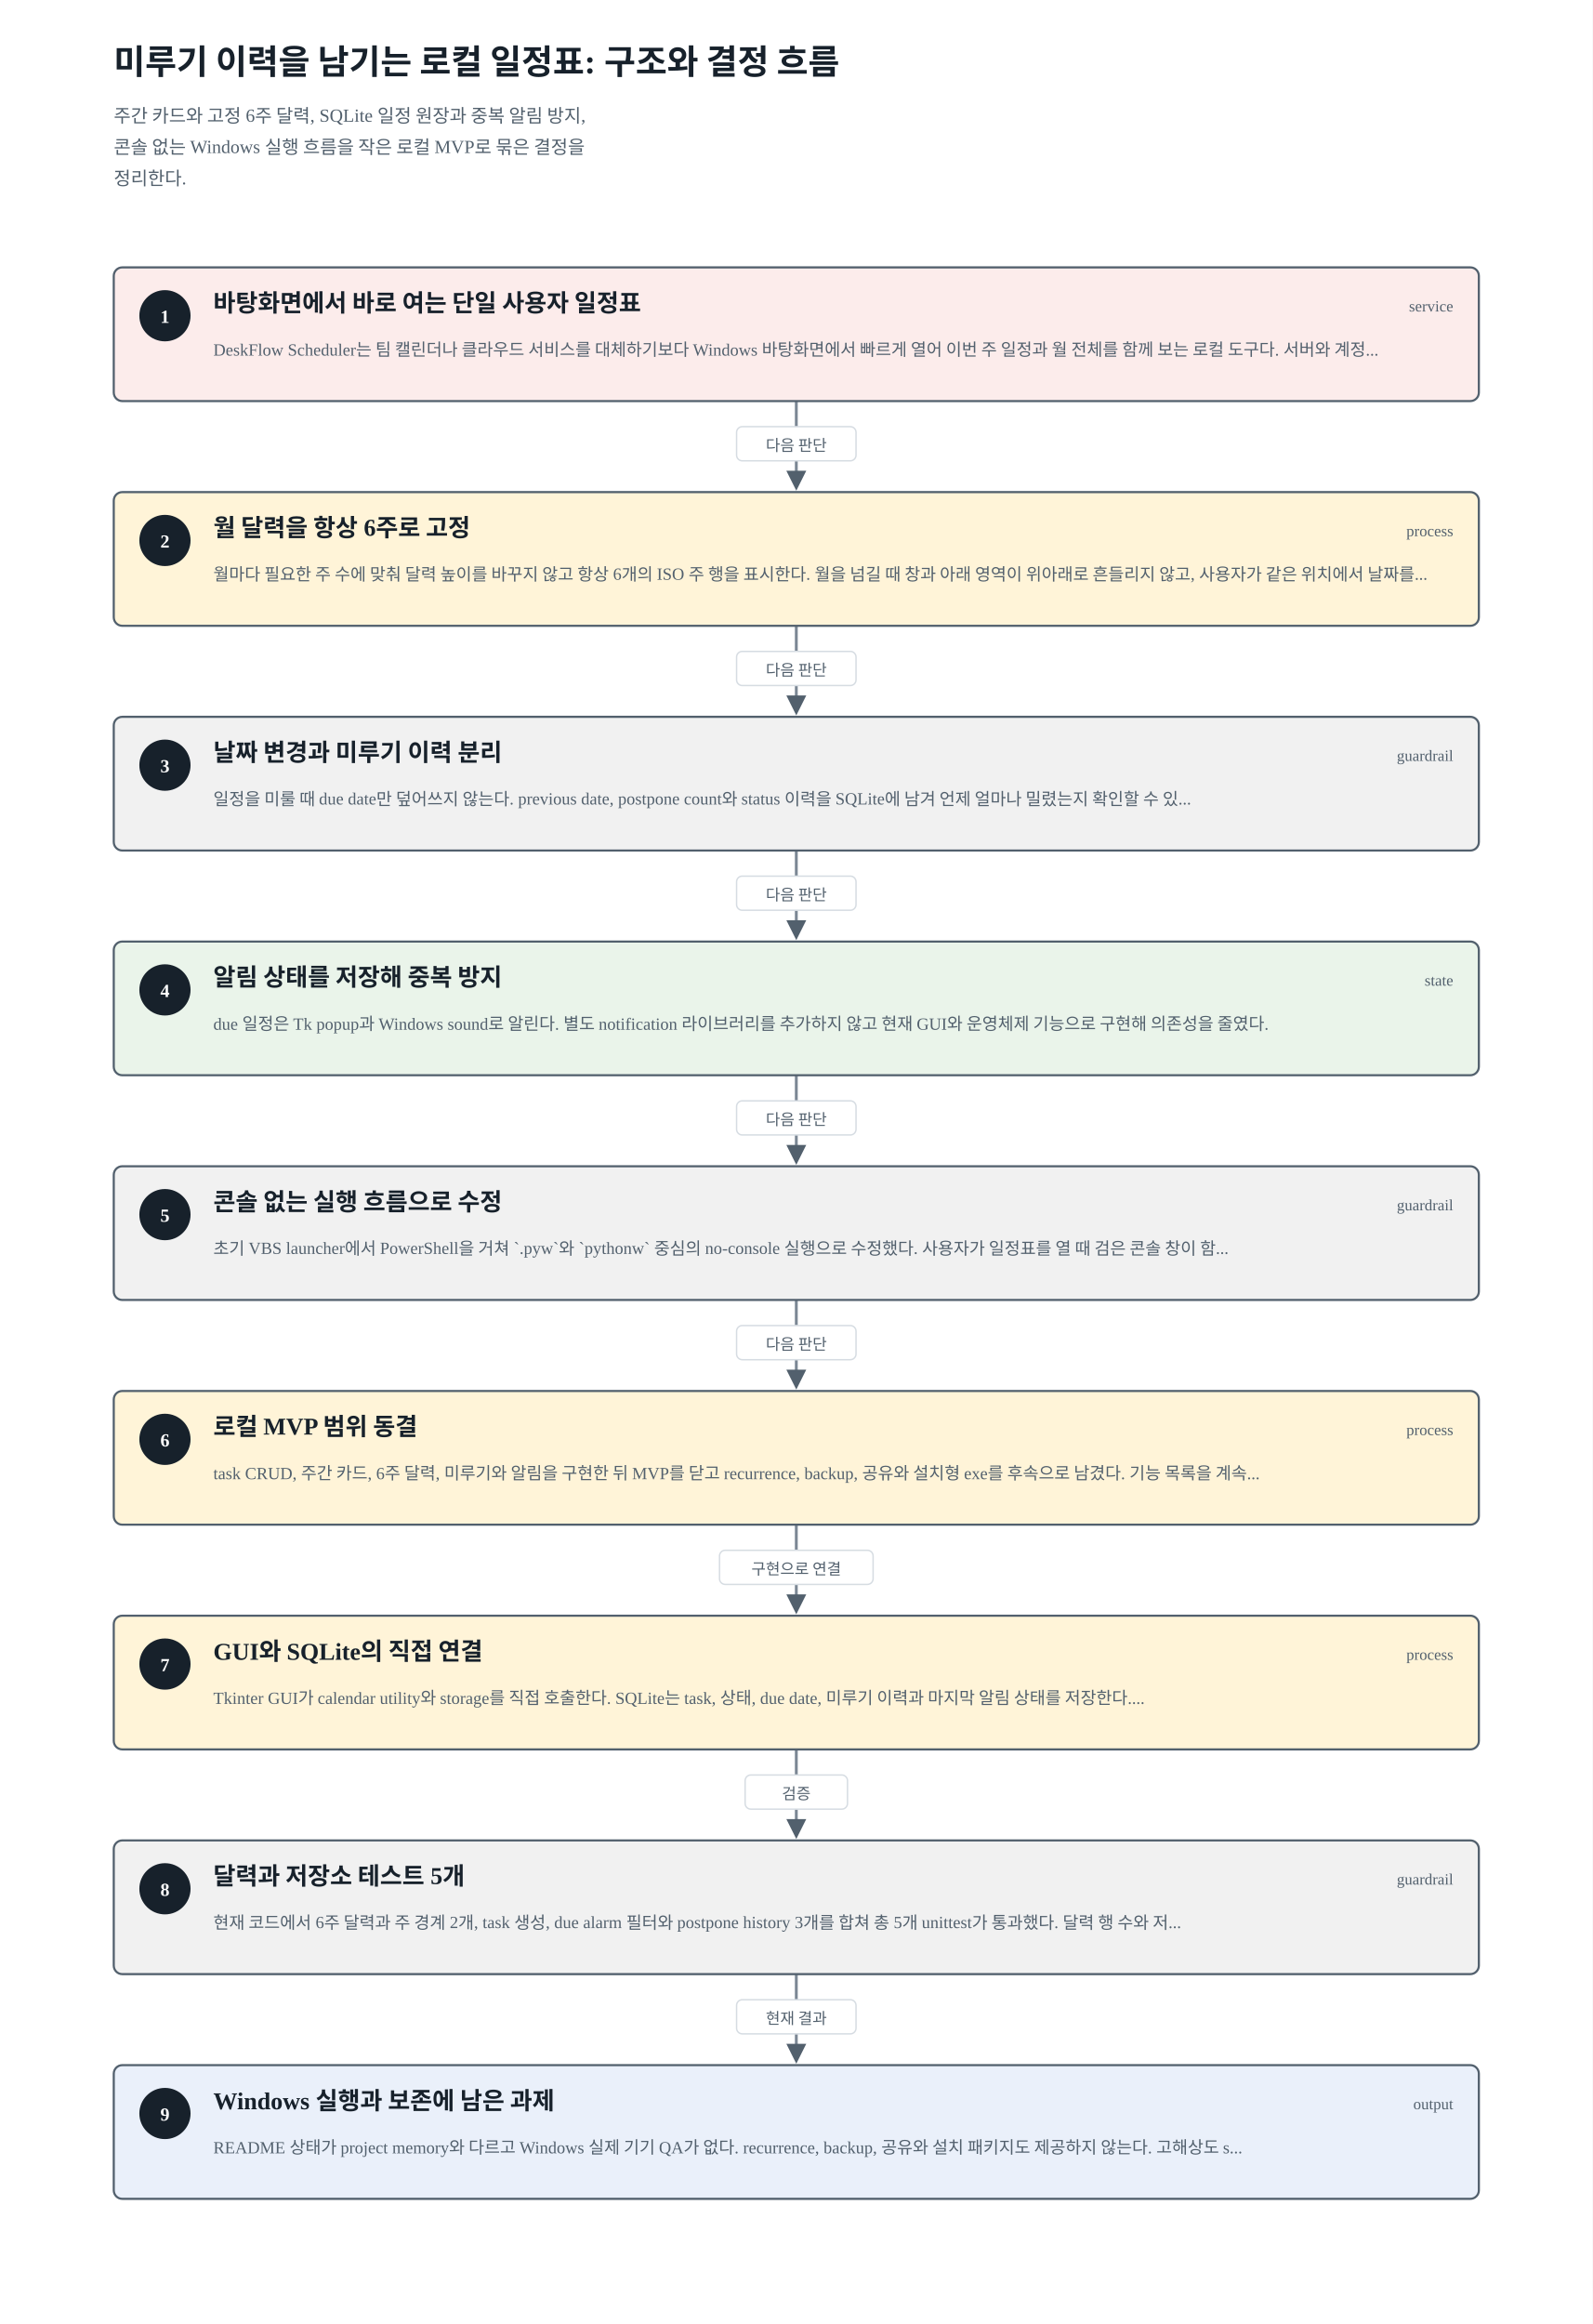
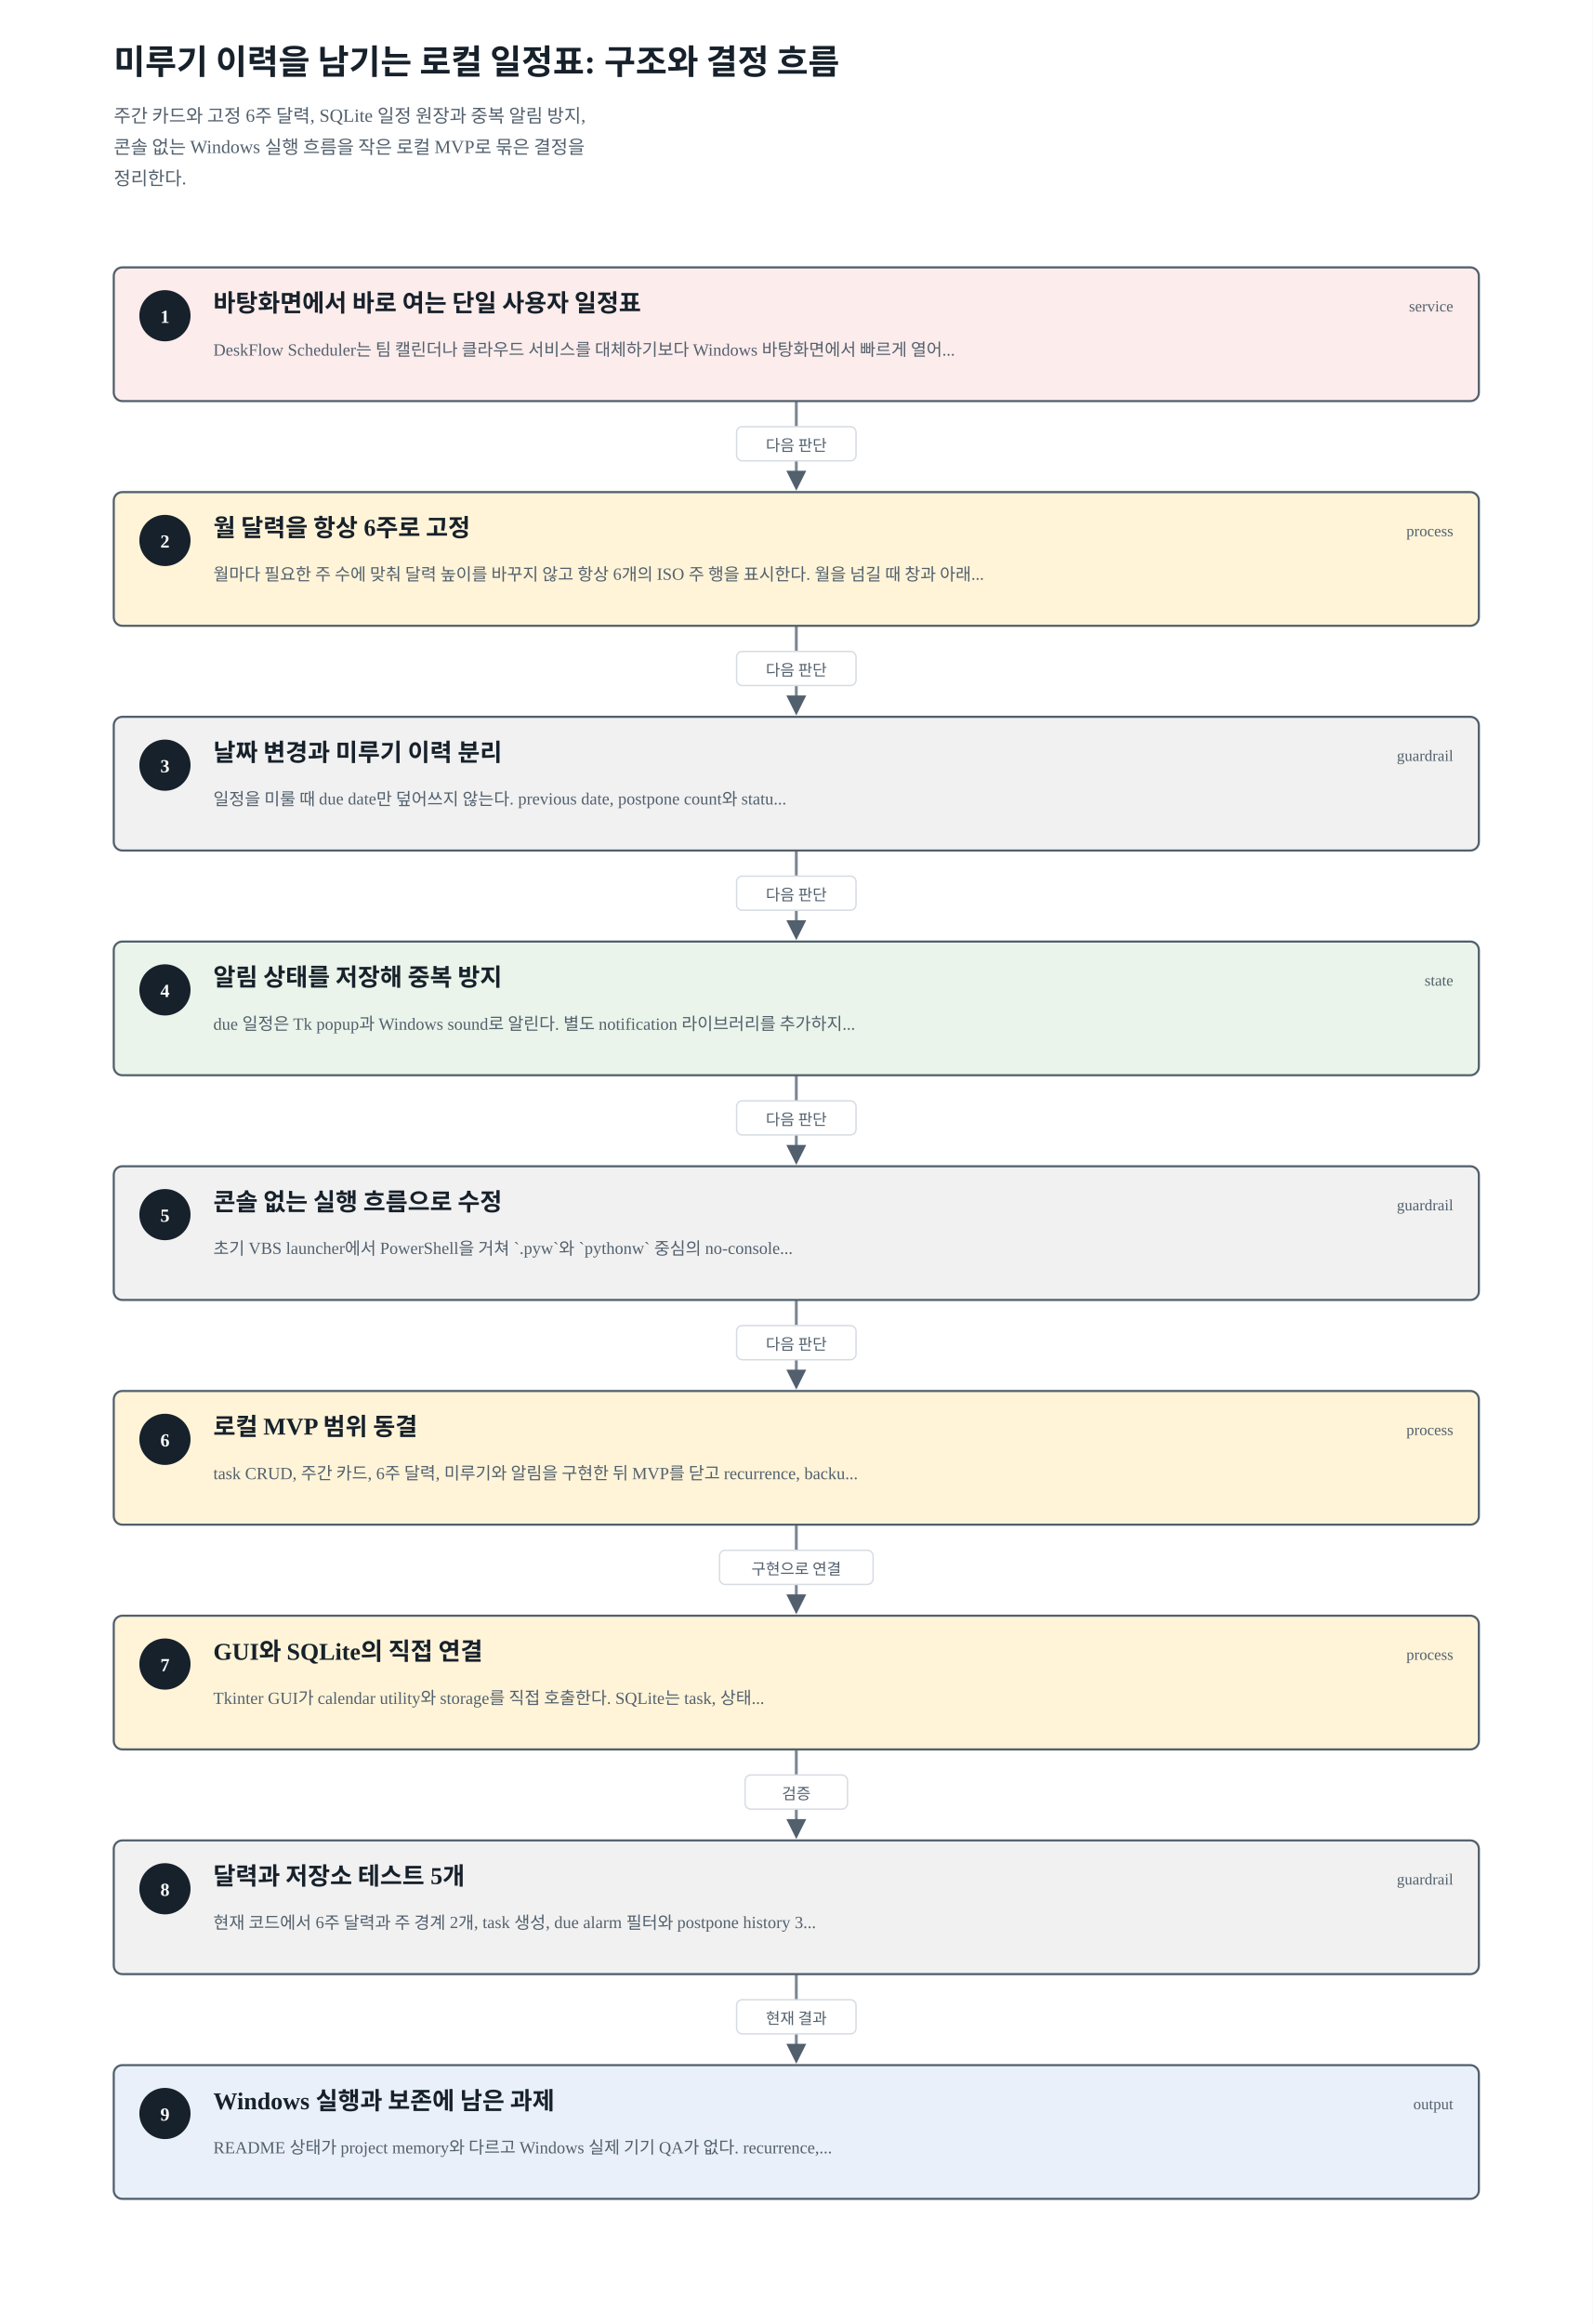
<svg xmlns="http://www.w3.org/2000/svg" viewBox="0 0 1120 1634" role="img" aria-labelledby="system-map-title system-map-desc">
  <defs>
    <marker id="system-map-arrow" viewBox="0 0 10 10" refX="5" refY="5" markerWidth="7" markerHeight="7" orient="auto-start-reverse">
      <path d="M 0 0 L 10 5 L 0 10 z" fill="#52606d" />
    </marker>
  </defs>
  <rect width="1120" height="1634" fill="#ffffff" />
  <text fill="#17212b" font-size="24" font-weight="700">
    <tspan x="80" y="52">미루기 이력을 남기는 로컬 일정표: 구조와 결정 흐름</tspan>
  </text>
  <text fill="#52606d" font-size="13">
    <tspan x="80" y="86">주간 카드와 고정 6주 달력, SQLite 일정 원장과 중복 알림 방지,</tspan>
    <tspan x="80" y="108">콘솔 없는 Windows 실행 흐름을 작은 로컬 MVP로 묶은 결정을</tspan>
    <tspan x="80" y="130">정리한다.</tspan>
  </text>
  <g data-flow="flow-01">
    <path d="M 560 282 L 560 338" fill="none" stroke="#7b8794" stroke-width="2" marker-end="url(#system-map-arrow)" />
    <rect x="518" y="300" width="84" height="24" rx="4" fill="#ffffff" stroke="#d6dce2" />
    <text x="560" y="317" text-anchor="middle" fill="#52606d" font-size="11">다음 판단</text>
  </g>
  <g data-flow="flow-02">
    <path d="M 560 440 L 560 496" fill="none" stroke="#7b8794" stroke-width="2" marker-end="url(#system-map-arrow)" />
    <rect x="518" y="458" width="84" height="24" rx="4" fill="#ffffff" stroke="#d6dce2" />
    <text x="560" y="475" text-anchor="middle" fill="#52606d" font-size="11">다음 판단</text>
  </g>
  <g data-flow="flow-03">
    <path d="M 560 598 L 560 654" fill="none" stroke="#7b8794" stroke-width="2" marker-end="url(#system-map-arrow)" />
    <rect x="518" y="616" width="84" height="24" rx="4" fill="#ffffff" stroke="#d6dce2" />
    <text x="560" y="633" text-anchor="middle" fill="#52606d" font-size="11">다음 판단</text>
  </g>
  <g data-flow="flow-04">
    <path d="M 560 756 L 560 812" fill="none" stroke="#7b8794" stroke-width="2" marker-end="url(#system-map-arrow)" />
    <rect x="518" y="774" width="84" height="24" rx="4" fill="#ffffff" stroke="#d6dce2" />
    <text x="560" y="791" text-anchor="middle" fill="#52606d" font-size="11">다음 판단</text>
  </g>
  <g data-flow="flow-05">
    <path d="M 560 914 L 560 970" fill="none" stroke="#7b8794" stroke-width="2" marker-end="url(#system-map-arrow)" />
    <rect x="518" y="932" width="84" height="24" rx="4" fill="#ffffff" stroke="#d6dce2" />
    <text x="560" y="949" text-anchor="middle" fill="#52606d" font-size="11">다음 판단</text>
  </g>
  <g data-flow="flow-06">
    <path d="M 560 1072 L 560 1128" fill="none" stroke="#7b8794" stroke-width="2" marker-end="url(#system-map-arrow)" />
    <rect x="506" y="1090" width="108" height="24" rx="4" fill="#ffffff" stroke="#d6dce2" />
    <text x="560" y="1107" text-anchor="middle" fill="#52606d" font-size="11">구현으로 연결</text>
  </g>
  <g data-flow="flow-07">
    <path d="M 560 1230 L 560 1286" fill="none" stroke="#7b8794" stroke-width="2" marker-end="url(#system-map-arrow)" />
    <rect x="524" y="1248" width="72" height="24" rx="4" fill="#ffffff" stroke="#d6dce2" />
    <text x="560" y="1265" text-anchor="middle" fill="#52606d" font-size="11">검증</text>
  </g>
  <g data-flow="flow-08">
    <path d="M 560 1388 L 560 1444" fill="none" stroke="#7b8794" stroke-width="2" marker-end="url(#system-map-arrow)" />
    <rect x="518" y="1406" width="84" height="24" rx="4" fill="#ffffff" stroke="#d6dce2" />
    <text x="560" y="1423" text-anchor="middle" fill="#52606d" font-size="11">현재 결과</text>
  </g>
  <g data-node="planning-background">
    <rect x="80" y="188" width="960" height="94" rx="6" fill="#fceceb" stroke="#52606d" stroke-width="1.5" />
    <circle cx="116" cy="222" r="18" fill="#17212b" />
    <text x="116" y="227" text-anchor="middle" fill="#ffffff" font-size="13" font-weight="700">1</text>
    <text x="150" y="219" fill="#17212b" font-size="17" font-weight="700">바탕화면에서 바로 여는 단일 사용자 일정표</text>
    <text x="1022" y="219" text-anchor="end" fill="#52606d" font-size="11">service</text>
-     <text x="150" y="250" fill="#52606d" font-size="12">DeskFlow Scheduler는 팀 캘린더나 클라우드 서비스를 대체하기보다 Windows 바탕화면에서 빠르게 열어 이번 주 일정과 월 전체를 함께 보는 로컬 도구다. 서버와 계정...</text>
+     <text x="150" y="250" fill="#52606d" font-size="12">DeskFlow Scheduler는 팀 캘린더나 클라우드 서비스를 대체하기보다 Windows 바탕화면에서 빠르게 열어...</text>
  </g>
  <g data-node="fixed-calendar">
    <rect x="80" y="346" width="960" height="94" rx="6" fill="#fff4d8" stroke="#52606d" stroke-width="1.5" />
    <circle cx="116" cy="380" r="18" fill="#17212b" />
    <text x="116" y="385" text-anchor="middle" fill="#ffffff" font-size="13" font-weight="700">2</text>
    <text x="150" y="377" fill="#17212b" font-size="17" font-weight="700">월 달력을 항상 6주로 고정</text>
    <text x="1022" y="377" text-anchor="end" fill="#52606d" font-size="11">process</text>
-     <text x="150" y="408" fill="#52606d" font-size="12">월마다 필요한 주 수에 맞춰 달력 높이를 바꾸지 않고 항상 6개의 ISO 주 행을 표시한다. 월을 넘길 때 창과 아래 영역이 위아래로 흔들리지 않고, 사용자가 같은 위치에서 날짜를...</text>
+     <text x="150" y="408" fill="#52606d" font-size="12">월마다 필요한 주 수에 맞춰 달력 높이를 바꾸지 않고 항상 6개의 ISO 주 행을 표시한다. 월을 넘길 때 창과 아래...</text>
  </g>
  <g data-node="postpone-history">
    <rect x="80" y="504" width="960" height="94" rx="6" fill="#f1f1f1" stroke="#52606d" stroke-width="1.5" />
    <circle cx="116" cy="538" r="18" fill="#17212b" />
    <text x="116" y="543" text-anchor="middle" fill="#ffffff" font-size="13" font-weight="700">3</text>
    <text x="150" y="535" fill="#17212b" font-size="17" font-weight="700">날짜 변경과 미루기 이력 분리</text>
    <text x="1022" y="535" text-anchor="end" fill="#52606d" font-size="11">guardrail</text>
-     <text x="150" y="566" fill="#52606d" font-size="12">일정을 미룰 때 due date만 덮어쓰지 않는다. previous date, postpone count와 status 이력을 SQLite에 남겨 언제 얼마나 밀렸는지 확인할 수 있...</text>
+     <text x="150" y="566" fill="#52606d" font-size="12">일정을 미룰 때 due date만 덮어쓰지 않는다. previous date, postpone count와 statu...</text>
  </g>
  <g data-node="notification-state">
    <rect x="80" y="662" width="960" height="94" rx="6" fill="#eaf4ea" stroke="#52606d" stroke-width="1.5" />
    <circle cx="116" cy="696" r="18" fill="#17212b" />
    <text x="116" y="701" text-anchor="middle" fill="#ffffff" font-size="13" font-weight="700">4</text>
    <text x="150" y="693" fill="#17212b" font-size="17" font-weight="700">알림 상태를 저장해 중복 방지</text>
    <text x="1022" y="693" text-anchor="end" fill="#52606d" font-size="11">state</text>
-     <text x="150" y="724" fill="#52606d" font-size="12">due 일정은 Tk popup과 Windows sound로 알린다. 별도 notification 라이브러리를 추가하지 않고 현재 GUI와 운영체제 기능으로 구현해 의존성을 줄였다.</text>
+     <text x="150" y="724" fill="#52606d" font-size="12">due 일정은 Tk popup과 Windows sound로 알린다. 별도 notification 라이브러리를 추가하지...</text>
  </g>
  <g data-node="launcher-rollback">
    <rect x="80" y="820" width="960" height="94" rx="6" fill="#f1f1f1" stroke="#52606d" stroke-width="1.5" />
    <circle cx="116" cy="854" r="18" fill="#17212b" />
    <text x="116" y="859" text-anchor="middle" fill="#ffffff" font-size="13" font-weight="700">5</text>
    <text x="150" y="851" fill="#17212b" font-size="17" font-weight="700">콘솔 없는 실행 흐름으로 수정</text>
    <text x="1022" y="851" text-anchor="end" fill="#52606d" font-size="11">guardrail</text>
-     <text x="150" y="882" fill="#52606d" font-size="12">초기 VBS launcher에서 PowerShell을 거쳐 `.pyw`와 `pythonw` 중심의 no-console 실행으로 수정했다. 사용자가 일정표를 열 때 검은 콘솔 창이 함...</text>
+     <text x="150" y="882" fill="#52606d" font-size="12">초기 VBS launcher에서 PowerShell을 거쳐 `.pyw`와 `pythonw` 중심의 no-console...</text>
  </g>
  <g data-node="freeze-mvp">
    <rect x="80" y="978" width="960" height="94" rx="6" fill="#fff4d8" stroke="#52606d" stroke-width="1.5" />
    <circle cx="116" cy="1012" r="18" fill="#17212b" />
    <text x="116" y="1017" text-anchor="middle" fill="#ffffff" font-size="13" font-weight="700">6</text>
    <text x="150" y="1009" fill="#17212b" font-size="17" font-weight="700">로컬 MVP 범위 동결</text>
    <text x="1022" y="1009" text-anchor="end" fill="#52606d" font-size="11">process</text>
-     <text x="150" y="1040" fill="#52606d" font-size="12">task CRUD, 주간 카드, 6주 달력, 미루기와 알림을 구현한 뒤 MVP를 닫고 recurrence, backup, 공유와 설치형 exe를 후속으로 남겼다. 기능 목록을 계속...</text>
+     <text x="150" y="1040" fill="#52606d" font-size="12">task CRUD, 주간 카드, 6주 달력, 미루기와 알림을 구현한 뒤 MVP를 닫고 recurrence, backu...</text>
  </g>
  <g data-node="implementation-flow">
    <rect x="80" y="1136" width="960" height="94" rx="6" fill="#fff4d8" stroke="#52606d" stroke-width="1.5" />
    <circle cx="116" cy="1170" r="18" fill="#17212b" />
    <text x="116" y="1175" text-anchor="middle" fill="#ffffff" font-size="13" font-weight="700">7</text>
    <text x="150" y="1167" fill="#17212b" font-size="17" font-weight="700">GUI와 SQLite의 직접 연결</text>
    <text x="1022" y="1167" text-anchor="end" fill="#52606d" font-size="11">process</text>
-     <text x="150" y="1198" fill="#52606d" font-size="12">Tkinter GUI가 calendar utility와 storage를 직접 호출한다. SQLite는 task, 상태, due date, 미루기 이력과 마지막 알림 상태를 저장한다....</text>
+     <text x="150" y="1198" fill="#52606d" font-size="12">Tkinter GUI가 calendar utility와 storage를 직접 호출한다. SQLite는 task, 상태...</text>
  </g>
  <g data-node="validation">
    <rect x="80" y="1294" width="960" height="94" rx="6" fill="#f1f1f1" stroke="#52606d" stroke-width="1.5" />
    <circle cx="116" cy="1328" r="18" fill="#17212b" />
    <text x="116" y="1333" text-anchor="middle" fill="#ffffff" font-size="13" font-weight="700">8</text>
    <text x="150" y="1325" fill="#17212b" font-size="17" font-weight="700">달력과 저장소 테스트 5개</text>
    <text x="1022" y="1325" text-anchor="end" fill="#52606d" font-size="11">guardrail</text>
-     <text x="150" y="1356" fill="#52606d" font-size="12">현재 코드에서 6주 달력과 주 경계 2개, task 생성, due alarm 필터와 postpone history 3개를 합쳐 총 5개 unittest가 통과했다. 달력 행 수와 저...</text>
+     <text x="150" y="1356" fill="#52606d" font-size="12">현재 코드에서 6주 달력과 주 경계 2개, task 생성, due alarm 필터와 postpone history 3...</text>
  </g>
  <g data-node="limitations">
    <rect x="80" y="1452" width="960" height="94" rx="6" fill="#eaf0fa" stroke="#52606d" stroke-width="1.5" />
    <circle cx="116" cy="1486" r="18" fill="#17212b" />
    <text x="116" y="1491" text-anchor="middle" fill="#ffffff" font-size="13" font-weight="700">9</text>
    <text x="150" y="1483" fill="#17212b" font-size="17" font-weight="700">Windows 실행과 보존에 남은 과제</text>
    <text x="1022" y="1483" text-anchor="end" fill="#52606d" font-size="11">output</text>
-     <text x="150" y="1514" fill="#52606d" font-size="12">README 상태가 project memory와 다르고 Windows 실제 기기 QA가 없다. recurrence, backup, 공유와 설치 패키지도 제공하지 않는다. 고해상도 s...</text>
+     <text x="150" y="1514" fill="#52606d" font-size="12">README 상태가 project memory와 다르고 Windows 실제 기기 QA가 없다. recurrence,...</text>
  </g>
</svg>
